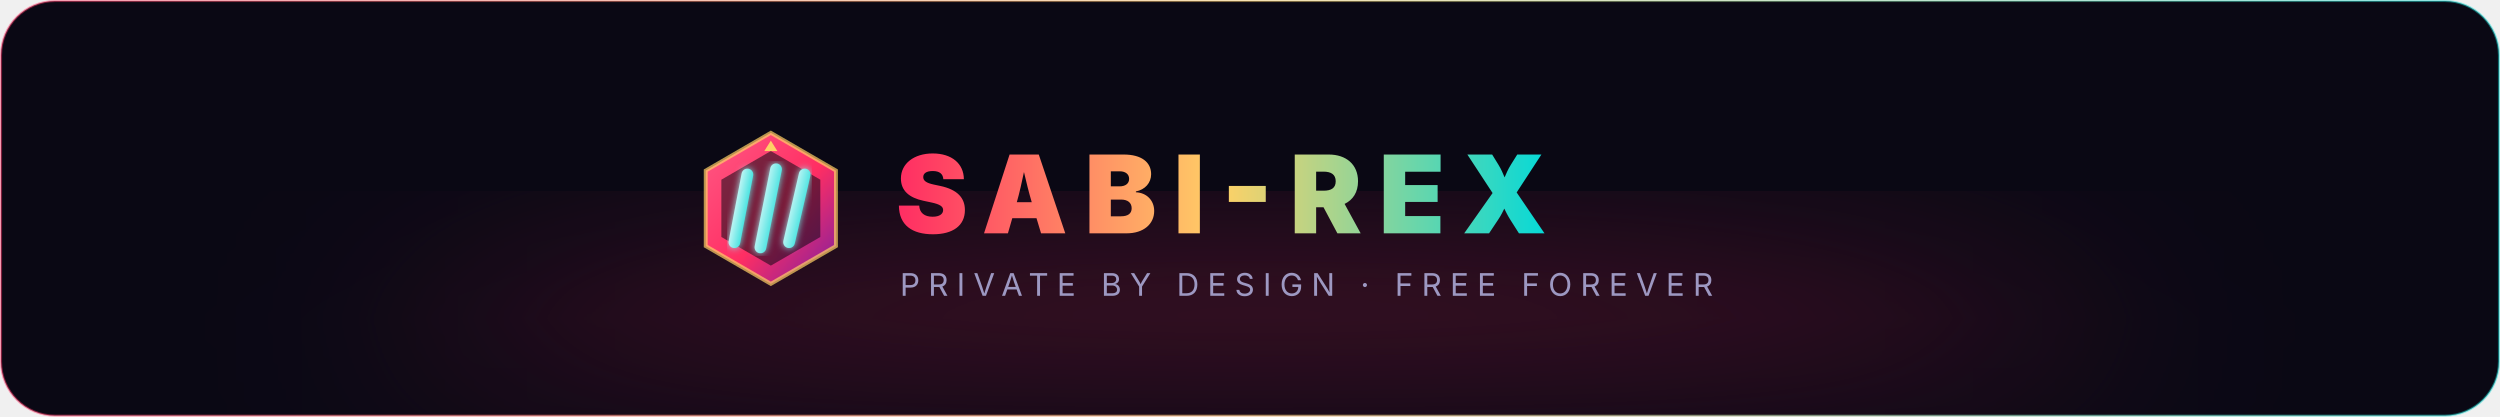
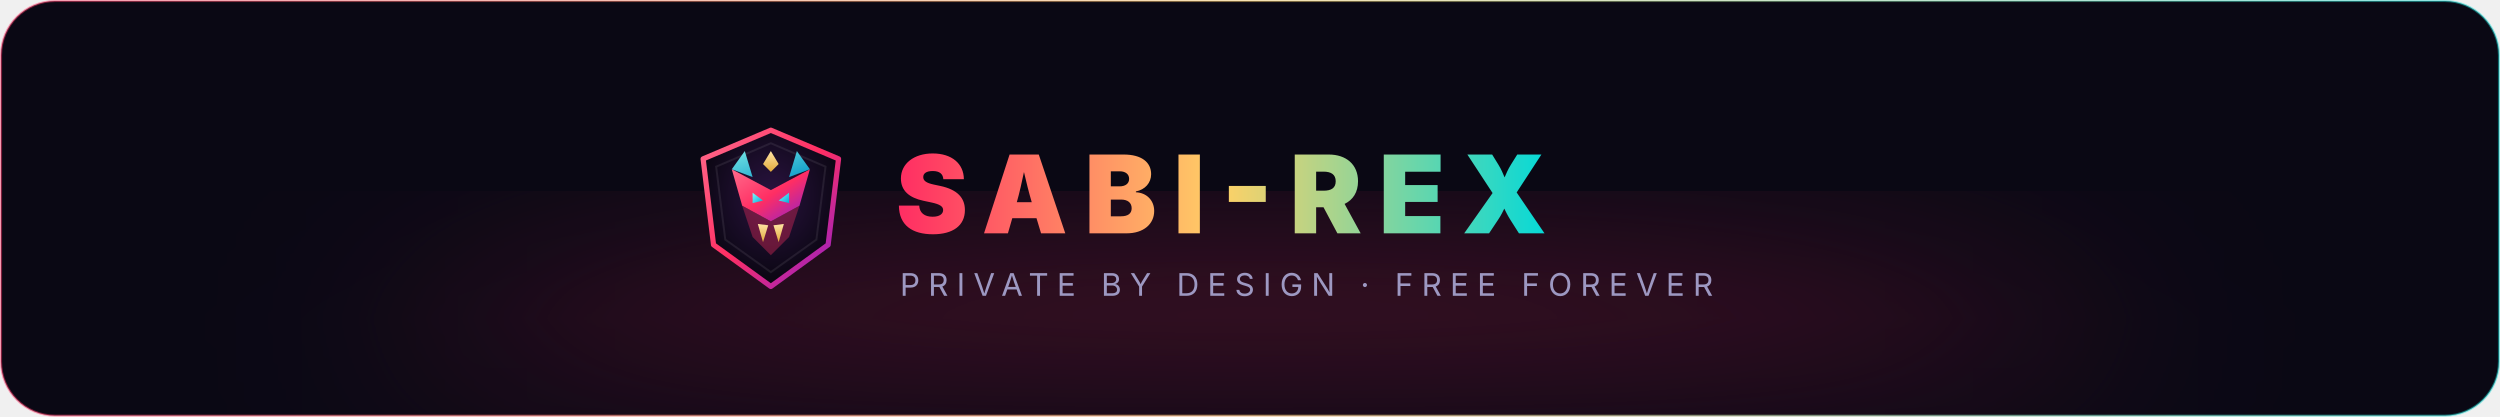
<svg xmlns="http://www.w3.org/2000/svg" width="1200" height="200" viewBox="0 0 1200 200">
  <defs>
    <linearGradient id="br" x1="0" x2="1">
      <stop offset="0" stop-color="#ff2e63" />
      <stop offset=".5" stop-color="#ffd166" />
      <stop offset="1" stop-color="#08d9d6" />
    </linearGradient>
    <filter id="gl" x="-50%" y="-50%" width="200%" height="200%">
      <feGaussianBlur stdDeviation="5" result="b" />
      <feMerge>
        <feMergeNode in="b" />
        <feMergeNode in="SourceGraphic" />
      </feMerge>
    </filter>
    <filter id="bl">
      <feGaussianBlur stdDeviation="50" />
    </filter>
  </defs>
  <rect x=".5" y=".5" width="1199" height="199" rx="26" fill="#0a0814" stroke="url(#br)" stroke-opacity=".45" />
  <ellipse cx="600" cy="200" rx="420" ry="90" fill="#ff2e63" opacity=".25" filter="url(#bl)">
    <animate attributeName="rx" values="380;460;380" dur="8s" repeatCount="indefinite" />
  </ellipse>
  <g transform="translate(330 60) scale(.625)">
    <defs>
-       <linearGradient id="rxg" x1="0" y1="0" x2="1" y2="1">
-         <stop offset="0" stop-color="#ff5a85" />
-         <stop offset=".55" stop-color="#ff2e63" />
-         <stop offset="1" stop-color="#7b1fa2" />
+       <linearGradient id="rxA" x1="0" y1="0" x2="1" y2="1">
+         <stop offset="0" stop-color="#ff6b8b" />
+         <stop offset=".5" stop-color="#ff2e63" />
+         <stop offset="1" stop-color="#8a1fd1" />
      </linearGradient>
-       <linearGradient id="rxc" x1="0" y1="0" x2="1" y2="1">
-         <stop offset="0" stop-color="#ffffff" />
-         <stop offset="1" stop-color="#08d9d6" />
+       <linearGradient id="rxB" x1="0" y1="0" x2="1" y2="1">
+         <stop offset="0" stop-color="#7ffcf9" />
+         <stop offset="1" stop-color="#08a9d9" />
      </linearGradient>
-       <filter id="rxs">
-         <feGaussianBlur stdDeviation="3" result="b" />
-         <feMerge>
-           <feMergeNode in="b" />
-           <feMergeNode in="SourceGraphic" />
-         </feMerge>
-       </filter>
+       <linearGradient id="rxG" x1="0" y1="0" x2="0" y2="1">
+         <stop offset="0" stop-color="#ffe3a3" />
+         <stop offset="1" stop-color="#e0a93a" />
+       </linearGradient>
+       <radialGradient id="rxH" cx=".5" cy=".42" r=".6">
+         <stop offset="0" stop-color="#2a1340" />
+         <stop offset="1" stop-color="#07050d" />
+       </radialGradient>
    </defs>
-     <path d="M64 6 114 35v58L64 122 14 93V35Z" fill="url(#rxg)" />
-     <path d="M64 6 114 35v58L64 122 14 93V35Z" fill="none" stroke="#ffd166" stroke-opacity=".7" stroke-width="3" />
-     <path d="M64 20 102 42v44L64 108 26 86V42Z" fill="#0b0914" fill-opacity=".55" />
-     <g filter="url(#rxs)" stroke="url(#rxc)" stroke-width="9" stroke-linecap="round">
-       <path d="M46 38 36 90" />
-       <path d="M68 34 56 94" />
-       <path d="M90 38 78 90" />
-     </g>
-     <path d="M64 12l5 8h-10z" fill="#ffd166" />
+     <path d="M64 4 116 26 108 92 64 124 20 92 12 26Z" fill="url(#rxH)" />
+     <path d="M64 4 116 26 108 92 64 124 20 92 12 26Z" fill="none" stroke="url(#rxA)" stroke-width="4" stroke-linejoin="round" />
+     <path d="M64 14 106 32 99 88 64 113 29 88 22 32Z" fill="none" stroke="#ffffff" stroke-opacity=".08" stroke-width="1.5" />
+     <path d="M34 34 64 50 94 34 86 62 64 74 42 62Z" fill="url(#rxA)" />
+     <path d="M42 62 64 74 86 62 78 86 64 100 50 86Z" fill="#ff2e63" fill-opacity=".35" />
+     <path d="M50 52 58 58 50 60Z" fill="url(#rxB)" />
+     <path d="M78 52 70 58 78 60Z" fill="url(#rxB)" />
+     <path d="M54 76 58 90 62 77Z" fill="url(#rxG)" />
+     <path d="M74 76 70 90 66 77Z" fill="url(#rxG)" />
+     <path d="M64 20 70 30 64 36 58 30Z" fill="url(#rxG)" />
+     <path d="M34 34 44 20 50 40Z M94 34 84 20 78 40Z" fill="url(#rxB)" fill-opacity=".9" />
  </g>
  <text x="430" y="112" font-family="'Segoe UI','Inter','Helvetica Neue',Arial,sans-serif" font-size="52" font-weight="900" letter-spacing="8" fill="url(#br)">SABI-REX</text>
  <text x="432" y="142" font-family="'Segoe UI','Inter','Helvetica Neue',Arial,sans-serif" font-size="15" letter-spacing="4" fill="#9d98c2">PRIVATE BY DESIGN · FREE FOREVER</text>
</svg>
